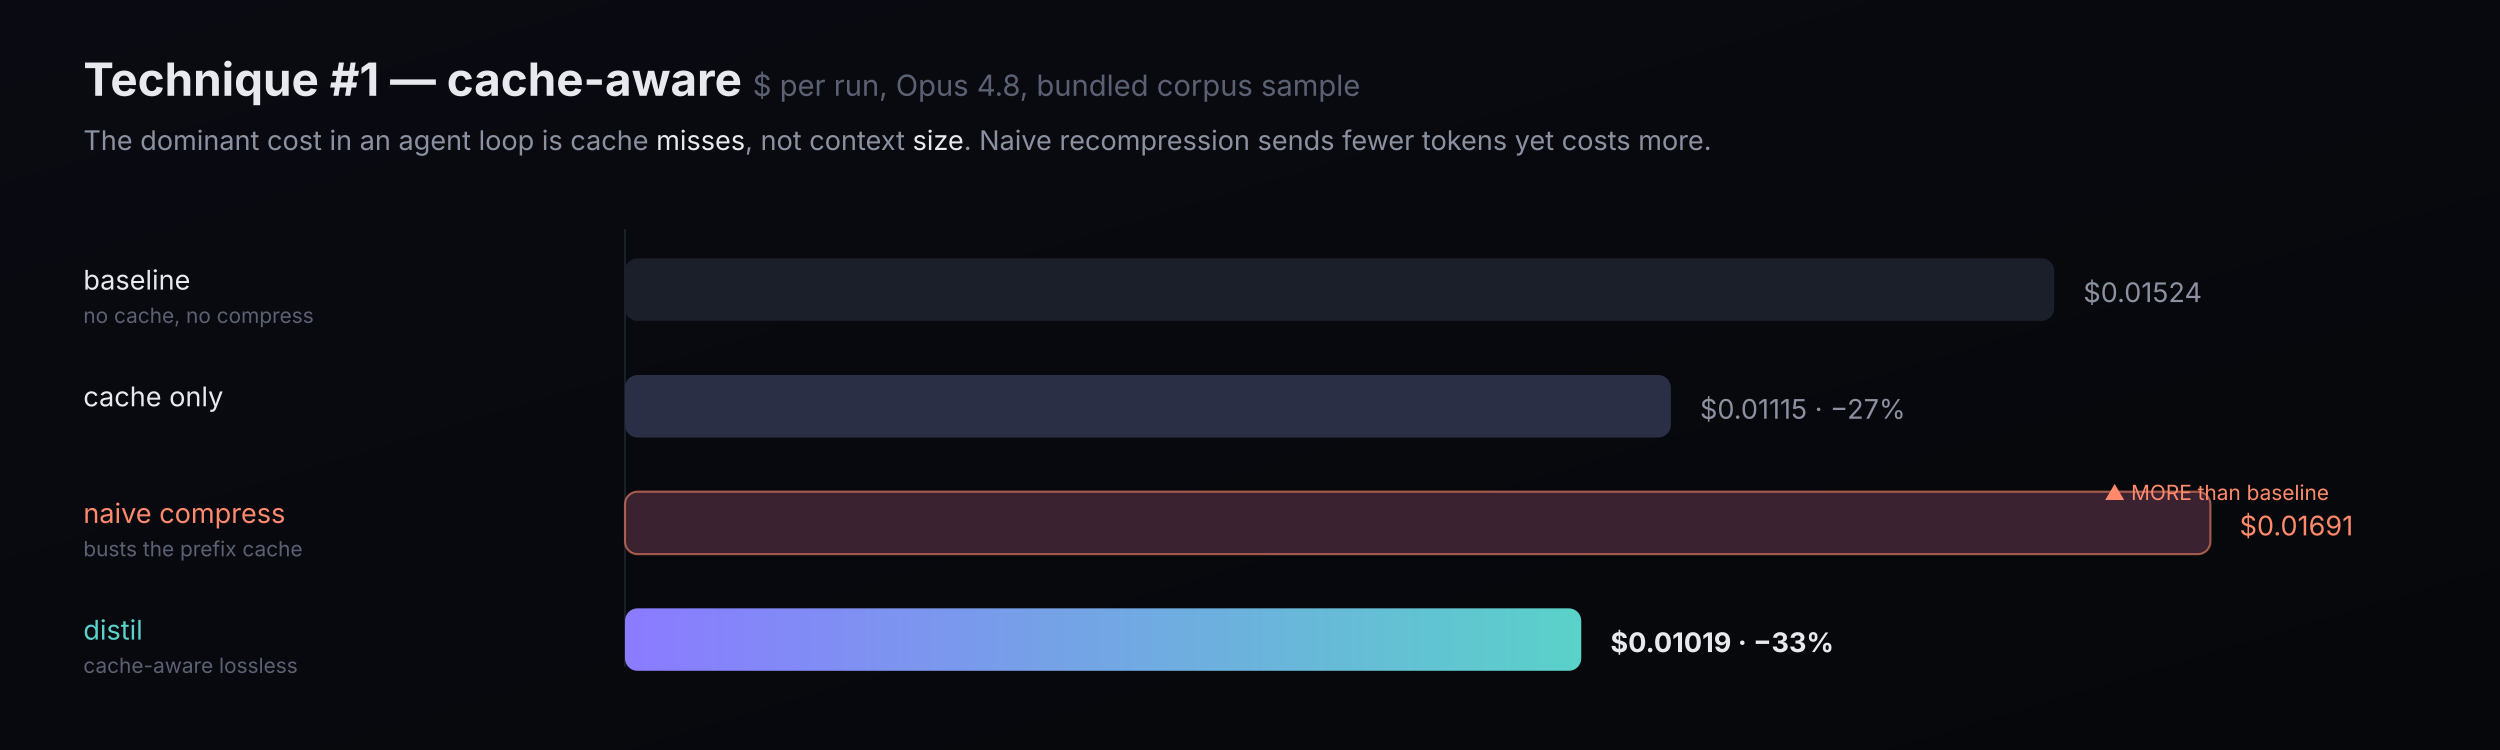
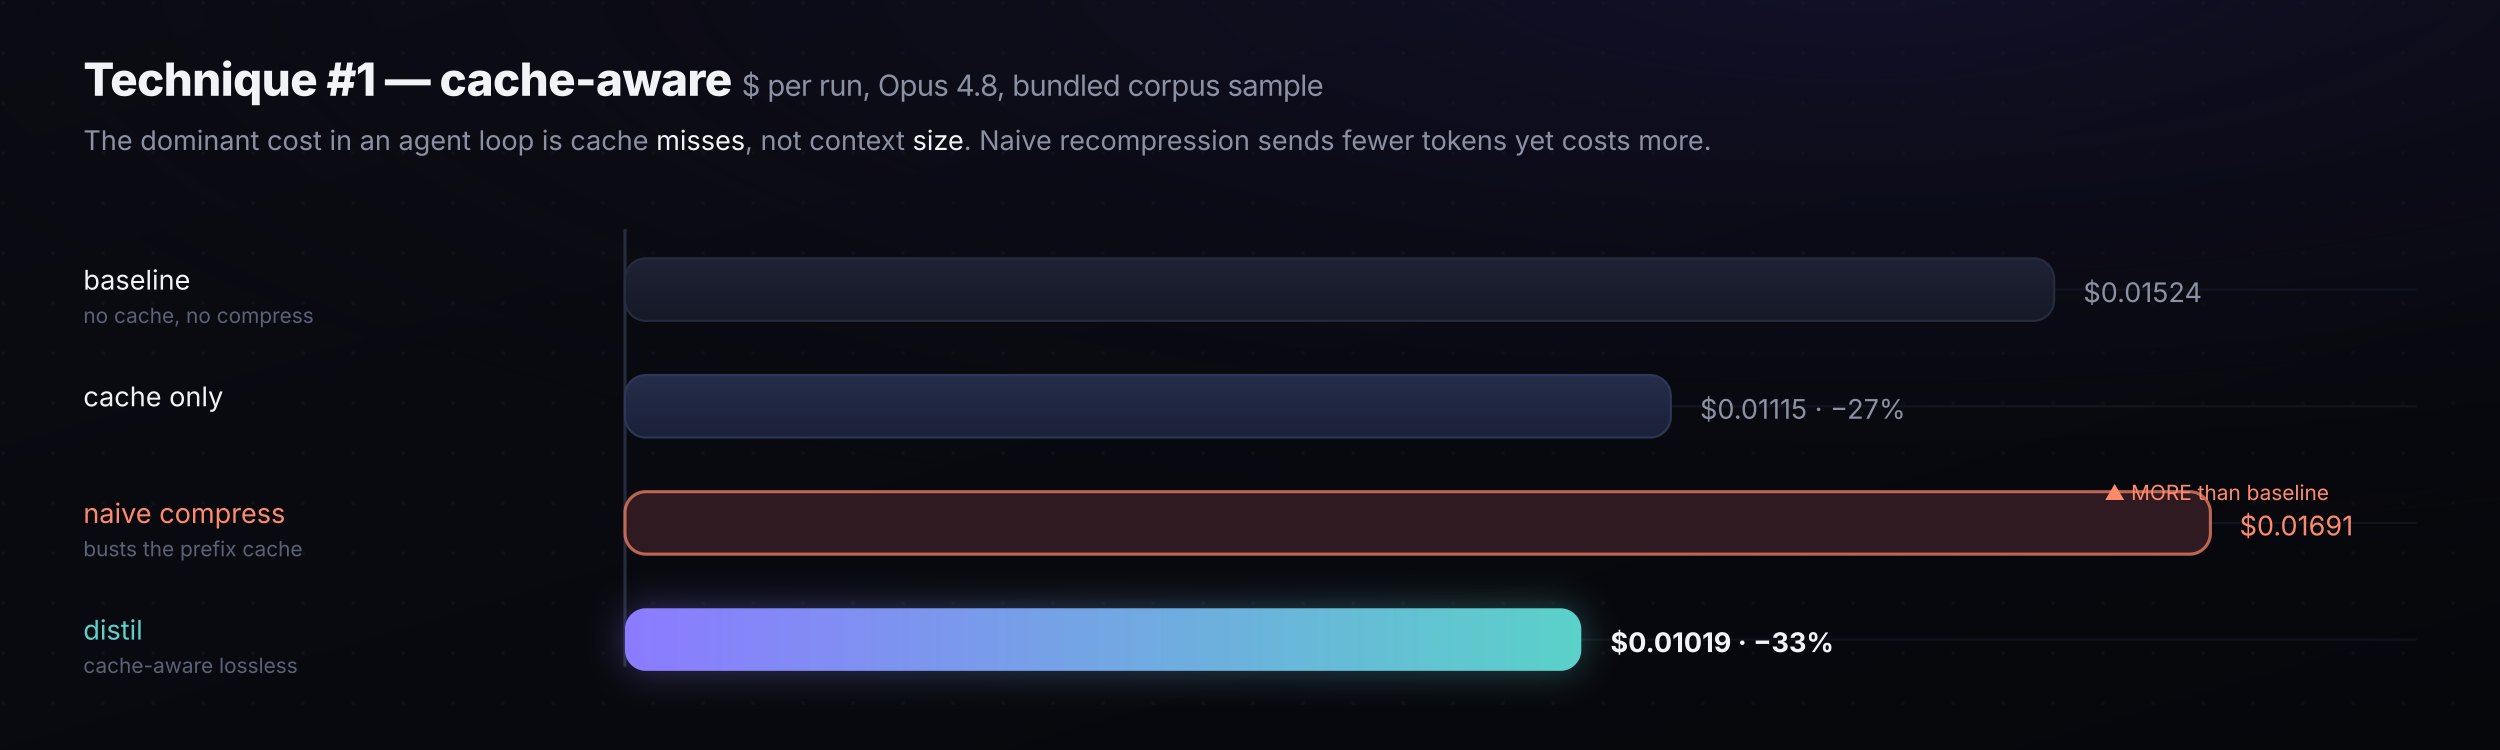
- <svg xmlns="http://www.w3.org/2000/svg" width="1200" height="360" viewBox="0 0 1200 360" font-family="ui-sans-serif,Segoe UI,Inter,Roboto,sans-serif">
+ <svg xmlns="http://www.w3.org/2000/svg" width="1200" height="360" viewBox="0 0 1200 360" font-family="Inter,ui-sans-serif,Segoe UI,Roboto,sans-serif">
  <defs>
    <linearGradient id="bg" x1="0" y1="0" x2="1" y2="1">
-       <stop offset="0" stop-color="#0a0b12" />
-       <stop offset="1" stop-color="#06070a" />
+       <stop offset="0" stop-color="#0b0c13" />
+       <stop offset="1" stop-color="#06070b" />
    </linearGradient>
-     <linearGradient id="good" x1="0" y1="0" x2="1" y2="0">
+     <radialGradient id="vig" cx="0.74" cy="-0.05" r="0.85">
+       <stop offset="0" stop-color="#1a1640" stop-opacity="0.55" />
+       <stop offset="1" stop-color="#06070b" stop-opacity="0" />
+     </radialGradient>
+     <linearGradient id="g" x1="0" y1="0" x2="1" y2="0">
      <stop offset="0" stop-color="#8b7bff" />
      <stop offset="1" stop-color="#5ad1c9" />
    </linearGradient>
+     <linearGradient id="card" x1="0" y1="0" x2="0" y2="1">
+       <stop offset="0" stop-color="#12151f" />
+       <stop offset="1" stop-color="#0b0d15" />
+     </linearGradient>
+     <linearGradient id="hero" x1="0" y1="0" x2="0" y2="1">
+       <stop offset="0" stop-color="#141a2e" />
+       <stop offset="1" stop-color="#0c0f1d" />
+     </linearGradient>
+     <pattern id="dots" width="24" height="24" patternUnits="userSpaceOnUse">
+       <circle cx="1.5" cy="1.5" r="1" fill="#ffffff" opacity="0.025" />
+     </pattern>
+     <filter id="sh" x="-20%" y="-20%" width="140%" height="160%">
+       <feDropShadow dx="0" dy="5" stdDeviation="9" flood-color="#000000" flood-opacity="0.55" />
+     </filter>
+     <filter id="glow" x="-60%" y="-60%" width="220%" height="220%">
+       <feGaussianBlur stdDeviation="9" result="b" />
+       <feMerge>
+         <feMergeNode in="b" />
+         <feMergeNode in="SourceGraphic" />
+       </feMerge>
+     </filter>
+     <marker id="ar" markerWidth="8" markerHeight="8" refX="6" refY="3" orient="auto">
+       <path d="M0,0 L6,3 L0,6 Z" fill="#6b7390" />
+     </marker>
+     <marker id="arg" markerWidth="8" markerHeight="8" refX="6" refY="3" orient="auto">
+       <path d="M0,0 L6,3 L0,6 Z" fill="#7d8cff" />
+     </marker>
+     <linearGradient id="bar0" x1="0" y1="0" x2="0" y2="1">
+       <stop offset="0" stop-color="#1e2235" />
+       <stop offset="1" stop-color="#151826" />
+     </linearGradient>
+     <linearGradient id="bar1" x1="0" y1="0" x2="0" y2="1">
+       <stop offset="0" stop-color="#262d4a" />
+       <stop offset="1" stop-color="#1a2038" />
+     </linearGradient>
  </defs>
  <rect width="1200" height="360" fill="url(#bg)" />
-   <text x="40" y="46" font-size="22" font-weight="700" fill="#e7e9ee">Technique #1 — cache-aware <tspan fill="#5b6173" font-weight="400" font-size="14">$ per run, Opus 4.8, bundled corpus sample</tspan>
+   <rect width="1200" height="360" fill="url(#dots)" />
+   <rect width="1200" height="360" fill="url(#vig)" />
+   <text x="40" y="46" font-size="22" font-weight="800" letter-spacing="-0.3" fill="#f2f3f7">Technique #1 — cache-aware <tspan fill="#8b91a3" font-weight="400" font-size="14">$ per run, Opus 4.8, bundled corpus sample</tspan>
  </text>
-   <text x="40" y="72" font-size="13" fill="#8b91a1">The dominant cost in an agent loop is cache <tspan fill="#e7e9ee">misses</tspan>, not context <tspan fill="#e7e9ee">size</tspan>. Naive recompression sends fewer tokens yet costs more.</text>
-   <line x1="300" y1="110" x2="300" y2="320" stroke="#1b1f2a" />
-   <g font-size="13" fill="#8b91a1">
-     <text x="40" y="139" fill="#e7e9ee">baseline</text>
-     <text x="40" y="155" font-size="10" fill="#5b6173">no cache, no compress</text>
-     <rect x="300" y="124" width="686" height="30" rx="6" fill="#1b1f2a" />
-     <text x="1000" y="145" fill="#8b91a1">$0.01524</text>
-     <text x="40" y="195" fill="#e7e9ee">cache only</text>
-     <rect x="300" y="180" width="502" height="30" rx="6" fill="#2a2f45" />
-     <text x="816" y="201" fill="#8b91a1">$0.01115  ·  −27%</text>
+   <text x="40" y="72" font-size="13" fill="#8b91a3">The dominant cost in an agent loop is cache <tspan fill="#f2f3f7">misses</tspan>, not context <tspan fill="#f2f3f7">size</tspan>. Naive recompression sends fewer tokens yet costs more.</text>
+   <line x1="300" y1="110" x2="300" y2="320" stroke="#252c3e" stroke-width="1.5" />
+   <line x1="300" y1="139" x2="1160" y2="139" stroke="#1a1f30" stroke-width="1" opacity="0.5" />
+   <line x1="300" y1="195" x2="1160" y2="195" stroke="#1a1f30" stroke-width="1" opacity="0.5" />
+   <line x1="300" y1="251" x2="1160" y2="251" stroke="#1a1f30" stroke-width="1" opacity="0.5" />
+   <line x1="300" y1="307" x2="1160" y2="307" stroke="#1a1f30" stroke-width="1" opacity="0.5" />
+   <g font-size="13" fill="#8b91a3">
+     <text x="40" y="139" fill="#f2f3f7">baseline</text>
+     <text x="40" y="155" font-size="10" fill="#5b6177">no cache, no compress</text>
+     <rect x="300" y="124" width="686" height="30" rx="10" fill="url(#bar0)" stroke="#252c3e" stroke-width="1" />
+     <text x="1000" y="145" fill="#8b91a3">$0.01524</text>
+     <text x="40" y="195" fill="#f2f3f7">cache only</text>
+     <rect x="300" y="180" width="502" height="30" rx="10" fill="url(#bar1)" stroke="#2e3758" stroke-width="1" />
+     <text x="816" y="201" fill="#8b91a3">$0.01115  ·  −27%</text>
    <text x="40" y="251" fill="#ff8a6b">naive compress</text>
-     <text x="40" y="267" font-size="10" fill="#5b6173">busts the prefix cache</text>
-     <rect x="300" y="236" width="761" height="30" rx="6" fill="#3a2230" />
-     <rect x="300" y="236" width="761" height="30" rx="6" fill="none" stroke="#ff8a6b" stroke-opacity="0.6" />
+     <text x="40" y="267" font-size="10" fill="#5b6177">busts the prefix cache</text>
+     <rect x="300" y="236" width="761" height="30" rx="10" fill="#2e1a20" stroke="#ff8a6b" stroke-width="1.5" stroke-opacity="0.7" />
    <text x="1010" y="240" font-size="10" fill="#ff8a6b">▲ MORE than baseline</text>
    <text x="1075" y="257" fill="#ff8a6b">$0.01691</text>
    <text x="40" y="307" fill="#5ad1c9">distil</text>
-     <text x="40" y="323" font-size="10" fill="#5b6173">cache-aware lossless</text>
-     <rect x="300" y="292" width="459" height="30" rx="6" fill="url(#good)" />
-     <text x="773" y="313" font-weight="700" fill="#e7e9ee">$0.01019  ·  −33%</text>
+     <text x="40" y="323" font-size="10" fill="#5b6177">cache-aware lossless</text>
+     <rect x="300" y="292" width="459" height="30" rx="10" fill="url(#g)" filter="url(#glow)" opacity="0.35" />
+     <rect x="300" y="292" width="459" height="30" rx="10" fill="url(#g)" />
+     <text x="773" y="313" font-weight="700" fill="#f2f3f7">$0.01019  ·  −33%</text>
  </g>
</svg>
